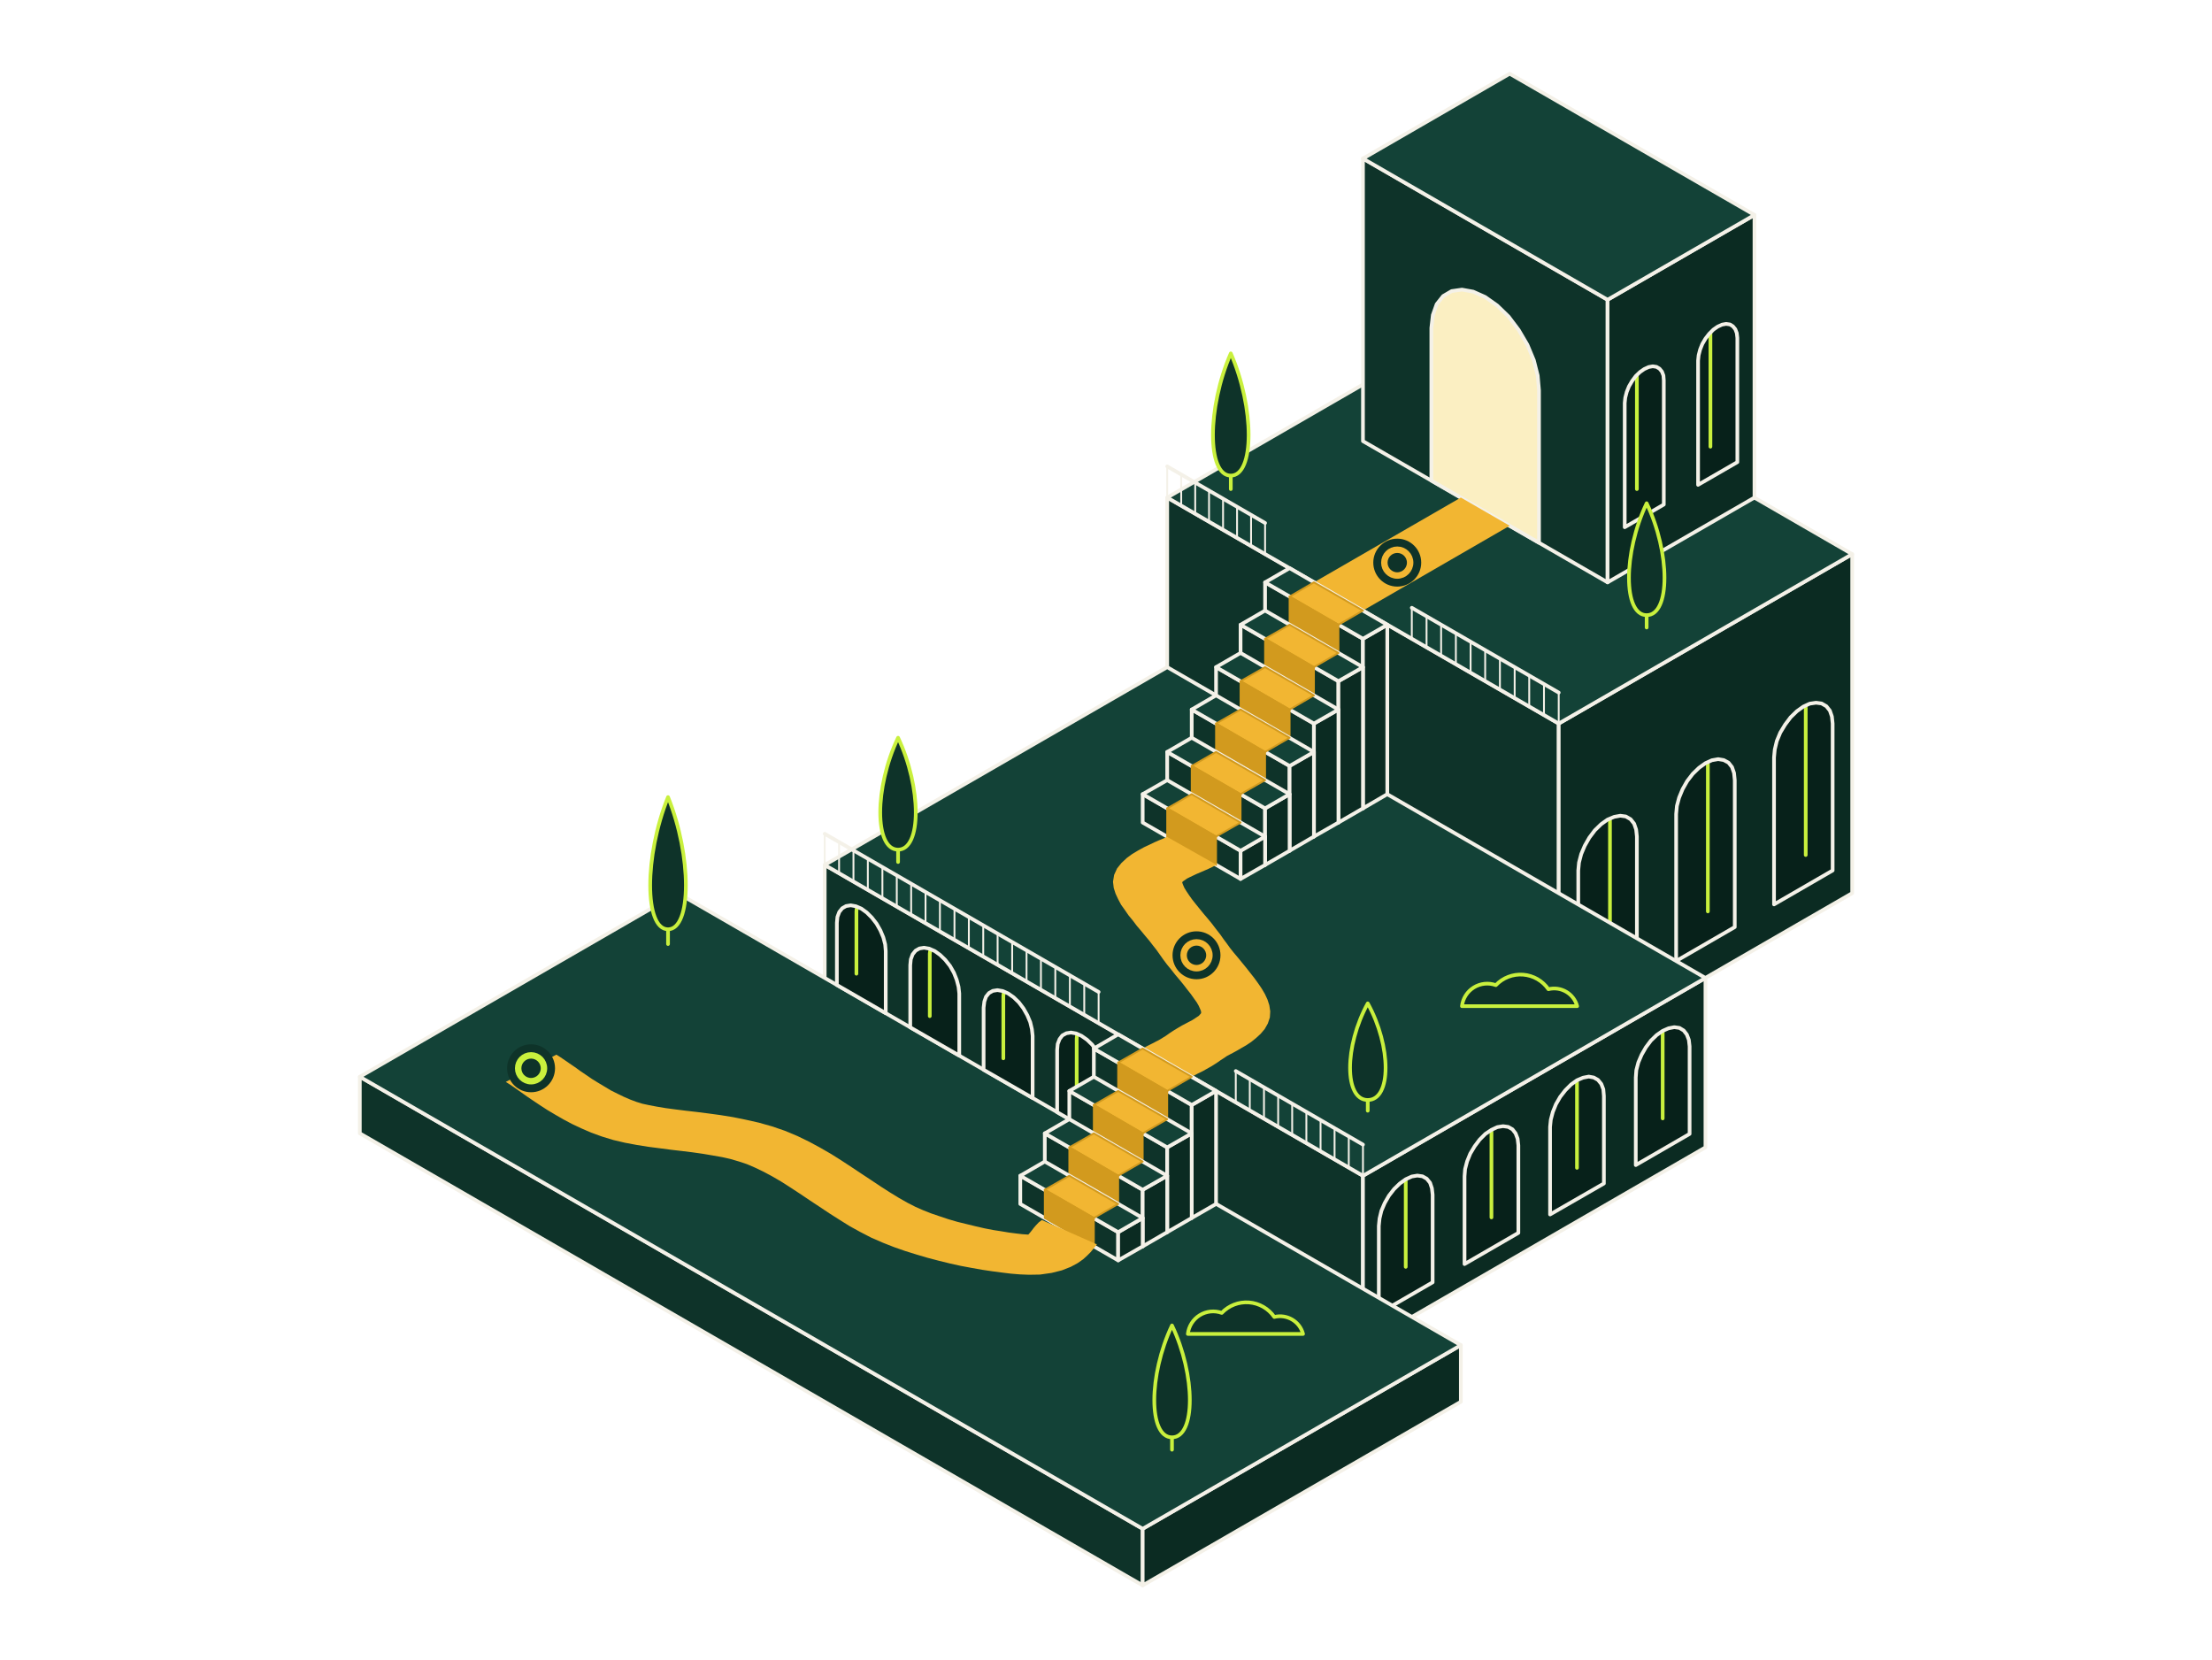
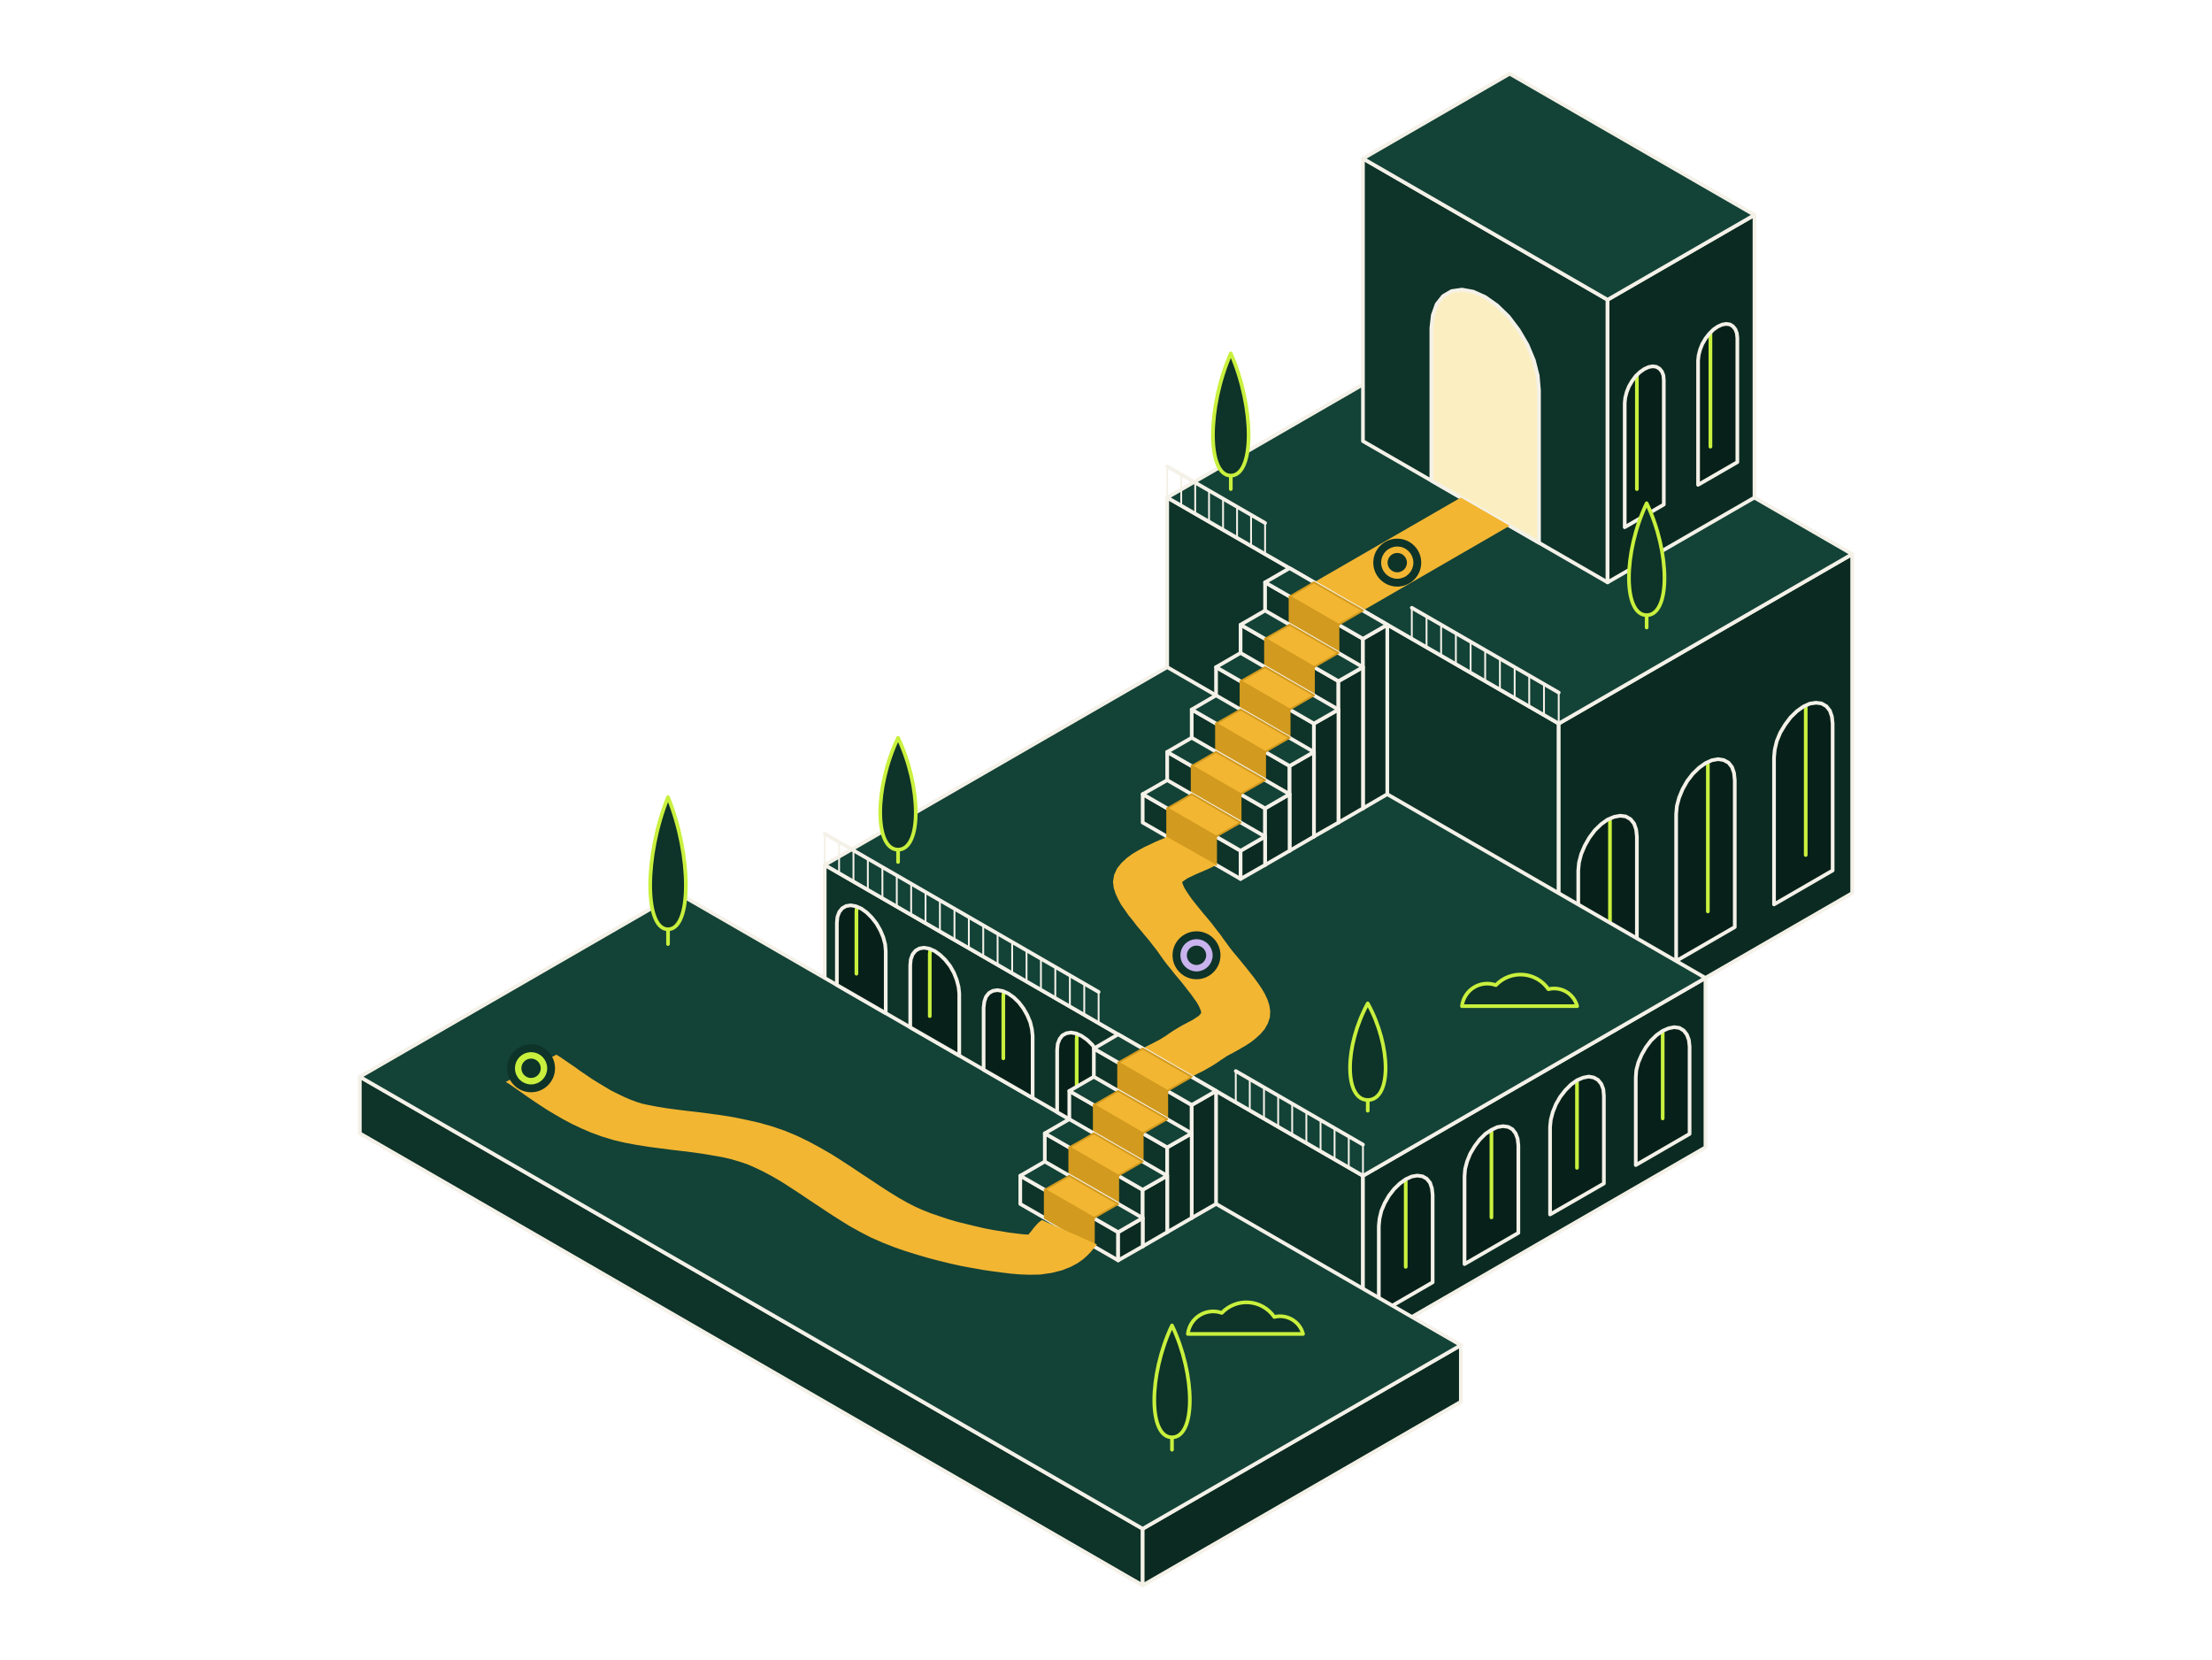
<svg xmlns="http://www.w3.org/2000/svg" viewBox="0 0 1200 900" width="1200" height="900" role="img" aria-label="A path climbing three terraces to a lit doorway">
  <defs>
    <clipPath id="net-s-terraces-a0">
      <path d="M994.2 472.2L994.2 392.5L993.8 388.7L992.7 385.5L990.8 383.1L988.2 381.6L985.2 381.2L981.8 381.7L978.3 383.3L974.8 385.8L971.4 389.1L968.4 393.1L965.8 397.4L963.9 402L962.8 406.6L962.4 410.9L962.4 490.6Z" />
    </clipPath>
    <clipPath id="net-s-terraces-a1">
      <path d="M941.1 502.9L941.1 423.2L940.7 419.3L939.6 416.1L937.7 413.7L935.1 412.3L932.1 411.8L928.7 412.4L925.2 414L921.7 416.5L918.3 419.8L915.3 423.7L912.8 428.1L910.9 432.7L909.7 437.2L909.3 441.6L909.3 521.3Z" />
    </clipPath>
    <clipPath id="net-s-terraces-a2">
      <path d="M888 533.5L888 453.8L887.6 450L886.5 446.8L884.6 444.4L882 442.9L879 442.5L875.7 443.1L872.1 444.6L868.6 447.1L865.2 450.4L862.2 454.4L859.7 458.8L857.8 463.3L856.6 467.9L856.2 472.2L856.2 551.9Z" />
    </clipPath>
    <clipPath id="net-s-terraces-a3">
      <path d="M942.5 250.7L942.5 183.3L942.2 180.7L941.4 178.6L940.1 177L938.5 176L936.4 175.7L934.2 176.1L931.8 177.2L929.5 178.8L927.2 181.1L925.2 183.7L923.5 186.6L922.3 189.6L921.5 192.7L921.2 195.6L921.2 263Z" />
    </clipPath>
    <clipPath id="net-s-terraces-a4">
      <path d="M902.6 273.7L902.6 206.3L902.4 203.7L901.6 201.6L900.3 200L898.6 199L896.6 198.7L894.4 199.1L892 200.2L889.7 201.8L887.4 204L885.4 206.7L883.7 209.6L882.5 212.6L881.7 215.7L881.4 218.6L881.4 286Z" />
    </clipPath>
    <clipPath id="net-s-terraces-a5">
      <path d="M776.5 260.7L776.5 177.9L777.3 170.9L779.4 165L782.9 160.6L787.5 157.9L793.1 157.1L799.2 158.2L805.7 161.1L812.2 165.7L818.4 171.7L823.9 179L828.6 187L832.1 195.4L834.2 203.7L834.9 211.7L834.9 294.4Z" />
    </clipPath>
    <clipPath id="net-s-terraces-a6">
      <path d="M916.6 615.1L916.6 567.6L916.2 564.1L915.1 561.2L913.4 559L911.1 557.6L908.3 557.2L905.2 557.8L902 559.2L898.7 561.5L895.6 564.5L892.9 568.1L890.6 572.1L888.8 576.3L887.7 580.5L887.4 584.5L887.4 632Z" />
    </clipPath>
    <clipPath id="net-s-terraces-a7">
      <path d="M870.1 642L870.1 594.5L869.8 590.9L868.7 588L866.9 585.8L864.6 584.5L861.9 584L858.8 584.6L855.5 586L852.3 588.3L849.2 591.4L846.4 595L844.1 599L842.4 603.2L841.3 607.4L840.9 611.3L840.9 658.8Z" />
    </clipPath>
    <clipPath id="net-s-terraces-a8">
      <path d="M823.7 668.8L823.7 621.3L823.3 617.7L822.2 614.8L820.5 612.6L818.2 611.3L815.4 610.9L812.3 611.4L809.1 612.9L805.8 615.1L802.7 618.2L800 621.8L797.6 625.8L795.9 630L794.8 634.2L794.5 638.1L794.5 685.7Z" />
    </clipPath>
    <clipPath id="net-s-terraces-a9">
      <path d="M777.2 695.6L777.2 648.1L776.8 644.6L775.8 641.6L774 639.4L771.7 638.1L768.9 637.7L765.9 638.2L762.6 639.7L759.4 642L756.3 645L753.5 648.6L751.2 652.6L749.4 656.8L748.4 661L748 665L748 712.5Z" />
    </clipPath>
    <clipPath id="net-s-terraces-a10">
      <path d="M454 534.3L454 500.6L454.3 497.4L455.3 494.7L456.9 492.7L459 491.5L461.5 491.1L464.3 491.6L467.3 492.9L470.2 495L473 497.8L475.5 501L477.6 504.7L479.2 508.5L480.2 512.3L480.5 515.9L480.5 549.6Z" />
    </clipPath>
    <clipPath id="net-s-terraces-a11">
      <path d="M493.8 557.3L493.8 523.6L494.1 520.4L495.1 517.7L496.7 515.7L498.8 514.5L501.3 514.1L504.1 514.6L507.1 515.9L510 518L512.8 520.7L515.4 524L517.5 527.7L519 531.5L520 535.3L520.4 538.9L520.4 572.6Z" />
    </clipPath>
    <clipPath id="net-s-terraces-a12">
      <path d="M533.6 580.3L533.6 546.6L534 543.3L534.9 540.7L536.5 538.7L538.6 537.5L541.1 537.1L544 537.6L546.9 538.9L549.9 541L552.7 543.7L555.2 547L557.3 550.7L558.9 554.5L559.8 558.3L560.2 561.9L560.2 595.6Z" />
    </clipPath>
    <clipPath id="net-s-terraces-a13">
      <path d="M573.5 603.3L573.5 569.6L573.8 566.3L574.8 563.7L576.3 561.7L578.5 560.5L581 560.1L583.8 560.6L586.7 561.9L589.7 564L592.5 566.7L595 570L597.1 573.7L598.7 577.5L599.7 581.3L600 584.9L600 618.6Z" />
    </clipPath>
  </defs>
  <g stroke-linejoin="round" stroke-linecap="round">
    <path d="M633.2 453.8L845.6 576.4L845.6 392.5L633.2 269.9Z" fill="#0E3329" stroke="#F4F1E8" stroke-width="2" />
    <path d="M1004.8 484.5L845.6 576.4L845.6 392.5L1004.8 300.6Z" fill="#0B2B22" stroke="#F4F1E8" stroke-width="2" />
    <path d="M792.5 177.9L1004.8 300.6L845.6 392.5L633.2 269.9Z" fill="#134237" stroke="#F4F1E8" stroke-width="2" />
    <path d="M994.2 472.2L994.2 392.5L993.8 388.7L992.7 385.5L990.8 383.1L988.2 381.6L985.2 381.2L981.8 381.7L978.3 383.3L974.8 385.8L971.4 389.1L968.4 393.1L965.8 397.4L963.9 402L962.8 406.6L962.4 410.9L962.4 490.6Z" fill="#07211A" />
    <path d="M979.6 463.8L979.6 384.1L979.2 380.2L978 377L976.2 374.6L973.6 373.2L970.6 372.7L967.2 373.3L963.7 374.9L960.2 377.4L956.8 380.7L953.8 384.6L951.2 389L949.3 393.6L948.2 398.2L947.8 402.5L947.8 482.2" fill="none" stroke="#C9F03D" stroke-width="2" clip-path="url(#net-s-terraces-a0)" />
    <path d="M994.2 472.2L994.2 392.5L993.8 388.7L992.7 385.5L990.8 383.1L988.2 381.6L985.2 381.2L981.8 381.7L978.3 383.3L974.8 385.8L971.4 389.1L968.4 393.1L965.8 397.4L963.9 402L962.8 406.6L962.4 410.9L962.4 490.6Z" fill="none" stroke="#F4F1E8" stroke-width="2" />
    <path d="M941.1 502.9L941.1 423.2L940.7 419.3L939.6 416.1L937.7 413.7L935.1 412.3L932.1 411.8L928.7 412.4L925.2 414L921.7 416.5L918.3 419.8L915.3 423.7L912.8 428.1L910.9 432.7L909.7 437.2L909.3 441.6L909.3 521.3Z" fill="#07211A" />
    <path d="M926.5 494.4L926.5 414.7L926.1 410.9L925 407.7L923.1 405.3L920.5 403.8L917.5 403.4L914.1 404L910.6 405.6L907.1 408.1L903.7 411.4L900.7 415.3L898.2 419.7L896.3 424.2L895.1 428.8L894.7 433.1L894.7 512.8" fill="none" stroke="#C9F03D" stroke-width="2" clip-path="url(#net-s-terraces-a1)" />
    <path d="M941.1 502.9L941.1 423.2L940.7 419.3L939.6 416.1L937.7 413.7L935.1 412.3L932.1 411.8L928.7 412.4L925.2 414L921.7 416.5L918.3 419.8L915.3 423.7L912.8 428.1L910.9 432.7L909.7 437.2L909.3 441.6L909.3 521.3Z" fill="none" stroke="#F4F1E8" stroke-width="2" />
    <path d="M888 533.5L888 453.8L887.6 450L886.5 446.8L884.6 444.4L882 442.9L879 442.5L875.7 443.1L872.1 444.6L868.6 447.1L865.2 450.4L862.2 454.4L859.7 458.8L857.8 463.3L856.6 467.9L856.2 472.2L856.2 551.9Z" fill="#07211A" />
    <path d="M873.4 525.1L873.4 445.4L873 441.5L871.9 438.3L870 435.9L867.4 434.5L864.4 434L861.1 434.6L857.5 436.2L854 438.7L850.6 442L847.6 446L845.1 450.3L843.2 454.9L842 459.5L841.6 463.8L841.6 543.5" fill="none" stroke="#C9F03D" stroke-width="2" clip-path="url(#net-s-terraces-a2)" />
    <path d="M888 533.5L888 453.8L887.6 450L886.5 446.8L884.6 444.4L882 442.9L879 442.5L875.7 443.1L872.1 444.6L868.6 447.1L865.2 450.4L862.2 454.4L859.7 458.8L857.8 463.3L856.6 467.9L856.2 472.2L856.2 551.9Z" fill="none" stroke="#F4F1E8" stroke-width="2" />
    <path d="M739.4 239.3L872.1 315.9L872.1 162.6L739.4 86Z" fill="#0E3329" stroke="#F4F1E8" stroke-width="2" />
    <path d="M951.8 269.9L872.1 315.9L872.1 162.6L951.8 116.6Z" fill="#0B2B22" stroke="#F4F1E8" stroke-width="2" />
    <path d="M819 40L951.8 116.6L872.1 162.6L739.4 86Z" fill="#134237" stroke="#F4F1E8" stroke-width="2" />
    <path d="M942.5 250.7L942.5 183.3L942.2 180.7L941.4 178.6L940.1 177L938.5 176L936.4 175.7L934.2 176.1L931.8 177.2L929.5 178.8L927.2 181.1L925.2 183.7L923.5 186.6L922.3 189.6L921.5 192.7L921.2 195.6L921.2 263Z" fill="#07211A" />
    <path d="M927.9 242.3L927.9 174.9L927.6 172.3L926.8 170.2L925.5 168.6L923.9 167.6L921.8 167.3L919.6 167.7L917.2 168.7L914.9 170.4L912.6 172.6L910.6 175.2L908.9 178.2L907.7 181.2L906.9 184.3L906.6 187.1L906.6 254.6" fill="none" stroke="#C9F03D" stroke-width="2" clip-path="url(#net-s-terraces-a3)" />
    <path d="M942.5 250.7L942.5 183.3L942.2 180.7L941.4 178.6L940.1 177L938.5 176L936.4 175.7L934.2 176.1L931.8 177.2L929.5 178.8L927.2 181.1L925.2 183.7L923.5 186.6L922.3 189.6L921.5 192.7L921.2 195.6L921.2 263Z" fill="none" stroke="#F4F1E8" stroke-width="2" />
    <path d="M902.6 273.7L902.6 206.3L902.4 203.7L901.6 201.6L900.3 200L898.6 199L896.6 198.7L894.4 199.1L892 200.2L889.7 201.8L887.4 204L885.4 206.7L883.7 209.6L882.5 212.6L881.7 215.7L881.4 218.6L881.4 286Z" fill="#07211A" />
    <path d="M888 265.3L888 197.9L887.8 195.3L887 193.2L885.7 191.6L884 190.6L882 190.3L879.8 190.7L877.4 191.7L875.1 193.4L872.8 195.6L870.8 198.2L869.1 201.1L867.9 204.2L867.1 207.2L866.8 210.1L866.8 277.6" fill="none" stroke="#C9F03D" stroke-width="2" clip-path="url(#net-s-terraces-a4)" />
    <path d="M902.6 273.7L902.6 206.3L902.4 203.7L901.6 201.6L900.3 200L898.6 199L896.6 198.7L894.4 199.1L892 200.2L889.7 201.8L887.4 204L885.4 206.7L883.7 209.6L882.5 212.6L881.7 215.7L881.4 218.6L881.4 286Z" fill="none" stroke="#F4F1E8" stroke-width="2" />
    <path d="M776.5 260.7L776.5 177.9L777.3 170.9L779.4 165L782.9 160.6L787.5 157.9L793.1 157.1L799.2 158.2L805.7 161.1L812.2 165.7L818.4 171.7L823.9 179L828.6 187L832.1 195.4L834.2 203.7L834.9 211.7L834.9 294.4Z" fill="#FBEFC2" />
    <path d="M776.5 260.7L776.5 177.9L777.3 170.9L779.4 165L782.9 160.6L787.5 157.9L793.1 157.1L799.2 158.2L805.7 161.1L812.2 165.7L818.4 171.7L823.9 179L828.6 187L832.1 195.4L834.2 203.7L834.9 211.7L834.9 294.4Z" fill="none" stroke="#F4F1E8" stroke-width="2" />
    <path d="M792.5 269.9L712.8 315.9L739.4 331.2L819 285.2Z" fill="#F2B632" />
    <path d="M667.7 265.3V258" stroke="#C9F03D" stroke-width="2" />
    <path d="M667.7 258C654.8 258 654.8 221.2 667.7 191.7C680.6 221.2 680.6 258 667.7 258Z" fill="#0E3329" stroke="#C9F03D" stroke-width="2" stroke-linejoin="round" />
    <path d="M893.3 340.4V333.7" stroke="#C9F03D" stroke-width="2" />
    <path d="M893.3 333.7C880.5 333.7 880.5 299.9 893.3 273C906.2 299.9 906.2 333.7 893.3 333.7Z" fill="#0E3329" stroke="#C9F03D" stroke-width="2" stroke-linejoin="round" />
    <path d="M765.9 346.5L765.9 329.7M773.9 351.1L773.9 334.3M781.8 355.7L781.8 338.9M789.8 360.3L789.8 343.5M797.8 364.9L797.8 348.1M805.7 369.5L805.7 352.7M813.7 374.1L813.7 357.3M821.7 378.7L821.7 361.9M829.6 383.3L829.6 366.5M837.6 387.9L837.6 371.1M845.6 392.5L845.6 375.7" fill="none" stroke="#F4F1E8" stroke-width="1" />
    <path d="M765.9 329.7L845.6 375.7" fill="none" stroke="#F4F1E8" stroke-width="2" />
    <path d="M633.2 269.9L633.2 253M640.8 274.3L640.8 257.4M648.4 278.7L648.4 261.8M655.9 283L655.9 266.2M663.5 287.4L663.5 270.6M671.1 291.8L671.1 274.9M678.7 296.2L678.7 279.3M686.3 300.6L686.3 283.7" fill="none" stroke="#F4F1E8" stroke-width="1" />
    <path d="M633.2 253L686.3 283.7" fill="none" stroke="#F4F1E8" stroke-width="2" />
    <path d="M447.4 561.1L739.4 729.7L739.4 637.8L447.4 469.2Z" fill="#0E3329" stroke="#F4F1E8" stroke-width="2" />
    <path d="M925.2 622.4L739.4 729.7L739.4 637.8L925.2 530.5Z" fill="#0B2B22" stroke="#F4F1E8" stroke-width="2" />
    <path d="M633.2 361.9L925.2 530.5L739.4 637.8L447.4 469.2Z" fill="#134237" stroke="#F4F1E8" stroke-width="2" />
    <path d="M916.6 615.1L916.6 567.6L916.2 564.1L915.1 561.2L913.4 559L911.1 557.6L908.3 557.2L905.2 557.8L902 559.2L898.7 561.5L895.6 564.5L892.9 568.1L890.6 572.1L888.8 576.3L887.7 580.5L887.4 584.5L887.4 632Z" fill="#07211A" />
    <path d="M902 606.7L902 559.2L901.6 555.7L900.5 552.7L898.8 550.5L896.5 549.2L893.7 548.8L890.6 549.3L887.4 550.8L884.1 553.1L881 556.1L878.3 559.7L876 563.7L874.2 567.9L873.1 572.1L872.8 576.1L872.8 623.6" fill="none" stroke="#C9F03D" stroke-width="2" clip-path="url(#net-s-terraces-a6)" />
    <path d="M916.6 615.1L916.6 567.6L916.2 564.1L915.1 561.2L913.4 559L911.1 557.6L908.3 557.2L905.2 557.8L902 559.2L898.7 561.5L895.6 564.5L892.9 568.1L890.6 572.1L888.8 576.3L887.7 580.5L887.4 584.5L887.4 632Z" fill="none" stroke="#F4F1E8" stroke-width="2" />
    <path d="M870.1 642L870.1 594.5L869.8 590.9L868.7 588L866.9 585.8L864.6 584.5L861.9 584L858.8 584.6L855.5 586L852.3 588.3L849.2 591.4L846.4 595L844.1 599L842.4 603.2L841.3 607.4L840.9 611.3L840.9 658.8Z" fill="#07211A" />
    <path d="M855.5 633.5L855.5 586L855.2 582.5L854.1 579.5L852.3 577.4L850 576L847.3 575.6L844.2 576.1L840.9 577.6L837.7 579.9L834.6 582.9L831.8 586.5L829.5 590.5L827.8 594.7L826.7 598.9L826.3 602.9L826.3 650.4" fill="none" stroke="#C9F03D" stroke-width="2" clip-path="url(#net-s-terraces-a7)" />
    <path d="M870.1 642L870.1 594.5L869.8 590.9L868.7 588L866.9 585.8L864.6 584.5L861.9 584L858.8 584.6L855.5 586L852.3 588.3L849.2 591.4L846.4 595L844.1 599L842.4 603.2L841.3 607.4L840.9 611.3L840.9 658.8Z" fill="none" stroke="#F4F1E8" stroke-width="2" />
    <path d="M823.7 668.8L823.7 621.3L823.3 617.7L822.2 614.8L820.5 612.6L818.2 611.3L815.4 610.9L812.3 611.4L809.1 612.9L805.8 615.1L802.7 618.2L800 621.8L797.6 625.8L795.9 630L794.8 634.2L794.5 638.1L794.5 685.7Z" fill="#07211A" />
    <path d="M809.1 660.4L809.1 612.9L808.7 609.3L807.6 606.4L805.9 604.2L803.6 602.8L800.8 602.4L797.7 603L794.5 604.4L791.2 606.7L788.1 609.7L785.4 613.4L783 617.4L781.3 621.6L780.2 625.7L779.9 629.7L779.9 677.2" fill="none" stroke="#C9F03D" stroke-width="2" clip-path="url(#net-s-terraces-a8)" />
    <path d="M823.7 668.8L823.7 621.3L823.3 617.7L822.2 614.8L820.5 612.6L818.2 611.3L815.4 610.9L812.3 611.4L809.1 612.9L805.8 615.1L802.7 618.2L800 621.8L797.6 625.8L795.9 630L794.8 634.2L794.5 638.1L794.5 685.7Z" fill="none" stroke="#F4F1E8" stroke-width="2" />
    <path d="M777.2 695.6L777.2 648.1L776.8 644.6L775.8 641.6L774 639.4L771.7 638.1L768.9 637.7L765.9 638.2L762.6 639.7L759.4 642L756.3 645L753.5 648.6L751.2 652.6L749.4 656.8L748.4 661L748 665L748 712.5Z" fill="#07211A" />
    <path d="M762.6 687.2L762.6 639.7L762.2 636.1L761.2 633.2L759.4 631L757.1 629.7L754.3 629.3L751.3 629.8L748 631.2L744.8 633.5L741.7 636.6L738.9 640.2L736.6 644.2L734.8 648.4L733.8 652.6L733.4 656.5L733.4 704" fill="none" stroke="#C9F03D" stroke-width="2" clip-path="url(#net-s-terraces-a9)" />
    <path d="M777.2 695.6L777.2 648.1L776.8 644.6L775.8 641.6L774 639.4L771.7 638.1L768.9 637.7L765.9 638.2L762.6 639.7L759.4 642L756.3 645L753.5 648.6L751.2 652.6L749.4 656.8L748.4 661L748 665L748 712.5Z" fill="none" stroke="#F4F1E8" stroke-width="2" />
    <path d="M686.3 407.9L739.4 438.5L739.4 346.5L686.3 315.9Z" fill="#0E3329" stroke="#F4F1E8" stroke-width="2" />
    <path d="M752.6 430.8L739.4 438.5L739.4 346.5L752.6 338.9Z" fill="#0B2B22" stroke="#F4F1E8" stroke-width="2" />
    <path d="M699.6 308.2L752.6 338.9L739.4 346.5L686.3 315.9Z" fill="#134237" stroke="#F4F1E8" stroke-width="2" />
    <path d="M712.8 315.9L739.4 331.2L726.1 338.9L699.6 323.6Z" fill="#F2B632" stroke="#D29A1E" stroke-width="1" />
    <path d="M699.6 338.9L726.1 354.2L726.1 338.9L699.6 323.6Z" fill="#D29A1E" stroke="#D29A1E" stroke-width="1" />
    <path d="M673 415.5L726.1 446.2L726.1 369.5L673 338.9Z" fill="#0E3329" stroke="#F4F1E8" stroke-width="2" />
    <path d="M739.4 438.5L726.1 446.2L726.1 369.5L739.4 361.9Z" fill="#0B2B22" stroke="#F4F1E8" stroke-width="2" />
    <path d="M686.3 331.2L739.4 361.9L726.1 369.5L673 338.9Z" fill="#134237" stroke="#F4F1E8" stroke-width="2" />
    <path d="M699.6 338.9L726.1 354.2L712.8 361.9L686.3 346.5Z" fill="#F2B632" stroke="#D29A1E" stroke-width="1" />
    <path d="M686.3 361.9L712.8 377.2L712.8 361.9L686.3 346.5Z" fill="#D29A1E" stroke="#D29A1E" stroke-width="1" />
    <path d="M659.7 423.2L712.8 453.8L712.8 392.5L659.7 361.9Z" fill="#0E3329" stroke="#F4F1E8" stroke-width="2" />
    <path d="M726.1 446.2L712.8 453.8L712.8 392.5L726.1 384.9Z" fill="#0B2B22" stroke="#F4F1E8" stroke-width="2" />
    <path d="M673 354.2L726.1 384.9L712.8 392.5L659.7 361.9Z" fill="#134237" stroke="#F4F1E8" stroke-width="2" />
    <path d="M686.3 361.9L712.8 377.2L699.6 384.9L673 369.5Z" fill="#F2B632" stroke="#D29A1E" stroke-width="1" />
    <path d="M673 384.9L699.6 400.2L699.6 384.9L673 369.5Z" fill="#D29A1E" stroke="#D29A1E" stroke-width="1" />
    <path d="M646.5 430.8L699.6 461.5L699.6 415.5L646.5 384.9Z" fill="#0E3329" stroke="#F4F1E8" stroke-width="2" />
    <path d="M712.8 453.8L699.6 461.5L699.6 415.5L712.8 407.9Z" fill="#0B2B22" stroke="#F4F1E8" stroke-width="2" />
    <path d="M659.7 377.2L712.8 407.9L699.6 415.5L646.5 384.9Z" fill="#134237" stroke="#F4F1E8" stroke-width="2" />
    <path d="M673 384.9L699.6 400.2L686.3 407.9L659.7 392.5Z" fill="#F2B632" stroke="#D29A1E" stroke-width="1" />
    <path d="M659.7 407.9L686.3 423.2L686.3 407.9L659.7 392.5Z" fill="#D29A1E" stroke="#D29A1E" stroke-width="1" />
    <path d="M633.2 438.5L686.3 469.2L686.3 438.5L633.2 407.9Z" fill="#0E3329" stroke="#F4F1E8" stroke-width="2" />
    <path d="M699.6 461.5L686.3 469.2L686.3 438.5L699.6 430.8Z" fill="#0B2B22" stroke="#F4F1E8" stroke-width="2" />
    <path d="M646.5 400.2L699.6 430.8L686.3 438.5L633.2 407.9Z" fill="#134237" stroke="#F4F1E8" stroke-width="2" />
    <path d="M659.7 407.9L686.3 423.2L673 430.8L646.5 415.5Z" fill="#F2B632" stroke="#D29A1E" stroke-width="1" />
    <path d="M646.5 430.8L673 446.2L673 430.8L646.5 415.5Z" fill="#D29A1E" stroke="#D29A1E" stroke-width="1" />
    <path d="M619.9 446.2L673 476.8L673 461.5L619.9 430.8Z" fill="#0E3329" stroke="#F4F1E8" stroke-width="2" />
    <path d="M686.3 469.2L673 476.8L673 461.5L686.3 453.8Z" fill="#0B2B22" stroke="#F4F1E8" stroke-width="2" />
    <path d="M633.2 423.2L686.3 453.8L673 461.5L619.9 430.8Z" fill="#134237" stroke="#F4F1E8" stroke-width="2" />
    <path d="M646.5 430.8L673 446.2L659.7 453.8L633.2 438.5Z" fill="#F2B632" stroke="#D29A1E" stroke-width="1" />
    <path d="M633.2 453.8L659.7 469.2L659.7 453.8L633.2 438.5Z" fill="#D29A1E" stroke="#D29A1E" stroke-width="1" />
    <path d="M633 453.9L632.7 454.1L632.2 454.4L630.8 455L628.8 455.8L626.3 456.9L623.6 458.2L620.6 459.6L617.5 461.3L614.3 463.2L611.3 465.4L608.4 468.1L606 471.1L604.4 474.6L603.8 478.3L604.2 481.7L605.2 484.8L606.6 487.8L608.2 490.8L610.2 493.6L612.2 496.5L614.5 499.3L616.7 502.2L619 504.9L621.3 507.7L623.5 510.3L625.5 512.9L627.4 515.3L629.1 517.7L631 520.4L633.1 523.2L635.4 526L637.6 528.8L639.9 531.5L642.1 534.2L644.1 536.8L646 539.2L647.7 541.6L649.2 543.7L650.3 545.6L651 547.2L651.5 548.4L651.6 549.1L651.6 549.5L651.5 549.7L651.3 550L650.9 550.4L650.4 551L649.5 551.6L648.3 552.4L646.9 553.3L645.2 554.2L643.3 555.2L641.2 556.3L639 557.6L636.7 559L634.7 560.3L633.3 561.3L632.3 562L631.3 562.6L630.2 563.3L629.2 563.9L628.1 564.5L627.1 565L626 565.6L625 566.1L624 566.6L623 567.1L622 567.6L621 568.2L620.2 568.6L646.2 584.3L646.6 584L647.1 583.8L647.9 583.4L648.8 582.9L649.9 582.3L651.2 581.7L652.6 581L654 580.2L655.6 579.3L657.2 578.4L658.8 577.4L660.5 576.3L662.2 575.1L663.6 574.2L664.5 573.6L665.5 572.9L667 572.1L668.9 571.1L671.1 569.9L673.5 568.5L676.1 567L678.8 565.2L681.4 563.1L683.9 560.8L686.1 558.2L687.8 555.2L688.9 551.9L689.1 548.6L688.6 545.3L687.6 542.2L686.2 539.2L684.5 536.3L682.6 533.5L680.5 530.6L678.3 527.8L676.1 525L673.8 522.2L671.6 519.5L669.4 516.9L667.4 514.4L665.6 511.9L663.8 509.5L661.9 506.8L659.7 504L657.5 501.1L655.2 498.3L652.9 495.6L650.7 492.9L648.6 490.3L646.7 487.9L645 485.5L643.6 483.4L642.5 481.6L641.8 480L641.4 478.9L641.3 478.4L641.3 478.5L641.3 478.5L641.5 478.4L641.9 478L642.8 477.4L643.9 476.6L645.5 475.8L647.2 475L649.1 474.1L651.2 473.2L653.3 472.3L655.6 471.3L658.1 470.1L659.9 469.1Z" fill="#F2B632" />
    <path d="M487.2 467.6V460.9" stroke="#C9F03D" stroke-width="2" />
    <path d="M487.2 460.9C474.3 460.9 474.3 427.2 487.2 400.2C500 427.2 500 460.9 487.2 460.9Z" fill="#0E3329" stroke="#C9F03D" stroke-width="2" stroke-linejoin="round" />
    <path d="M793.1 545.8A13.8 13.8 0 0 1 811.5 534.4A18.4 18.4 0 0 1 840 536.6A12.9 12.9 0 0 1 855.6 545.8Z" fill="#0E3329" stroke="#C9F03D" stroke-width="2" stroke-linejoin="round" />
    <path d="M742 602.5V596.7" stroke="#C9F03D" stroke-width="2" />
    <path d="M742 596.7C729.2 596.7 729.2 567.6 742 544.3C754.9 567.6 754.9 596.7 742 596.7Z" fill="#0E3329" stroke="#C9F03D" stroke-width="2" stroke-linejoin="round" />
    <path d="M447.4 469.2L447.4 452.3M455.2 473.7L455.2 456.8M463 478.2L463 461.3M470.8 482.7L470.8 465.9M478.7 487.2L478.7 470.4M486.5 491.7L486.5 474.9M494.3 496.3L494.3 479.4M502.1 500.8L502.1 483.9M509.9 505.3L509.9 488.4M517.8 509.8L517.8 493M525.6 514.3L525.6 497.5M533.4 518.9L533.4 502M541.2 523.4L541.2 506.5M549.1 527.9L549.1 511M556.9 532.4L556.9 515.5M564.7 536.9L564.7 520.1M572.5 541.4L572.5 524.6M580.4 546L580.4 529.1M588.2 550.5L588.2 533.6M596 555L596 538.1" fill="none" stroke="#F4F1E8" stroke-width="1" />
    <path d="M447.4 452.3L596 538.1" fill="none" stroke="#F4F1E8" stroke-width="2" />
    <path d="M670.4 597.9L670.4 581M678 602.3L678 585.5M685.7 606.8L685.7 589.9M693.4 611.2L693.4 594.3M701 615.6L701 598.8M708.7 620L708.7 603.2M716.4 624.5L716.4 607.6M724 628.9L724 612M731.7 633.3L731.7 616.5M739.4 637.8L739.4 620.9" fill="none" stroke="#F4F1E8" stroke-width="1" />
    <path d="M670.4 581L739.4 620.9" fill="none" stroke="#F4F1E8" stroke-width="2" />
    <path d="M195.2 614.8L619.9 860L619.9 829.3L195.2 584.1Z" fill="#0E3329" stroke="#F4F1E8" stroke-width="2" />
    <path d="M792.5 760.4L619.9 860L619.9 829.3L792.5 729.7Z" fill="#0B2B22" stroke="#F4F1E8" stroke-width="2" />
    <path d="M367.7 484.5L792.5 729.7L619.9 829.3L195.2 584.1Z" fill="#134237" stroke="#F4F1E8" stroke-width="2" />
    <path d="M454 534.3L454 500.6L454.3 497.4L455.3 494.7L456.9 492.7L459 491.5L461.5 491.1L464.3 491.6L467.3 492.9L470.2 495L473 497.8L475.5 501L477.6 504.7L479.2 508.5L480.2 512.3L480.5 515.9L480.5 549.6Z" fill="#07211A" />
    <path d="M464.6 528.2L464.6 494.4L464.9 491.2L465.9 488.6L467.5 486.6L469.6 485.4L472.1 485L474.9 485.5L477.9 486.8L480.8 488.9L483.6 491.6L486.2 494.9L488.3 498.5L489.8 502.4L490.8 506.2L491.2 509.8L491.2 543.5" fill="none" stroke="#C9F03D" stroke-width="2" clip-path="url(#net-s-terraces-a10)" />
    <path d="M454 534.3L454 500.6L454.3 497.4L455.3 494.7L456.9 492.7L459 491.5L461.5 491.1L464.3 491.6L467.3 492.9L470.2 495L473 497.8L475.5 501L477.6 504.7L479.2 508.5L480.2 512.3L480.5 515.9L480.5 549.6Z" fill="none" stroke="#F4F1E8" stroke-width="2" />
    <path d="M493.8 557.3L493.8 523.6L494.1 520.4L495.1 517.7L496.7 515.7L498.8 514.5L501.3 514.1L504.1 514.6L507.1 515.9L510 518L512.8 520.7L515.4 524L517.5 527.7L519 531.5L520 535.3L520.4 538.9L520.4 572.6Z" fill="#07211A" />
    <path d="M504.4 551.2L504.4 517.4L504.8 514.2L505.7 511.5L507.3 509.6L509.4 508.3L511.9 508L514.7 508.5L517.7 509.8L520.7 511.9L523.5 514.6L526 517.9L528.1 521.5L529.7 525.4L530.6 529.2L531 532.8L531 566.5" fill="none" stroke="#C9F03D" stroke-width="2" clip-path="url(#net-s-terraces-a11)" />
    <path d="M493.8 557.3L493.8 523.6L494.1 520.4L495.1 517.7L496.7 515.7L498.8 514.5L501.3 514.1L504.1 514.6L507.1 515.9L510 518L512.8 520.7L515.4 524L517.5 527.7L519 531.5L520 535.3L520.4 538.9L520.4 572.6Z" fill="none" stroke="#F4F1E8" stroke-width="2" />
    <path d="M533.6 580.3L533.6 546.6L534 543.3L534.9 540.7L536.5 538.7L538.6 537.5L541.1 537.1L544 537.6L546.9 538.9L549.9 541L552.7 543.7L555.2 547L557.3 550.7L558.9 554.5L559.8 558.3L560.2 561.9L560.2 595.6Z" fill="#07211A" />
    <path d="M544.3 574.1L544.3 540.4L544.6 537.2L545.6 534.5L547.1 532.5L549.2 531.3L551.8 531L554.6 531.4L557.5 532.8L560.5 534.9L563.3 537.6L565.8 540.9L567.9 544.5L569.5 548.3L570.5 552.2L570.8 555.8L570.8 589.5" fill="none" stroke="#C9F03D" stroke-width="2" clip-path="url(#net-s-terraces-a12)" />
    <path d="M533.6 580.3L533.6 546.6L534 543.3L534.9 540.7L536.5 538.7L538.6 537.5L541.1 537.1L544 537.6L546.9 538.9L549.9 541L552.7 543.7L555.2 547L557.3 550.7L558.9 554.5L559.8 558.3L560.2 561.9L560.2 595.6Z" fill="none" stroke="#F4F1E8" stroke-width="2" />
    <path d="M573.5 603.3L573.5 569.6L573.8 566.3L574.8 563.7L576.3 561.7L578.5 560.5L581 560.1L583.8 560.6L586.7 561.9L589.7 564L592.5 566.7L595 570L597.1 573.7L598.7 577.5L599.7 581.3L600 584.9L600 618.6Z" fill="#07211A" />
    <path d="M584.1 597.1L584.1 563.4L584.4 560.2L585.4 557.5L587 555.5L589.1 554.3L591.6 553.9L594.4 554.4L597.3 555.8L600.3 557.8L603.1 560.6L605.6 563.9L607.7 567.5L609.3 571.3L610.3 575.1L610.6 578.7L610.6 612.5" fill="none" stroke="#C9F03D" stroke-width="2" clip-path="url(#net-s-terraces-a13)" />
    <path d="M573.5 603.3L573.5 569.6L573.8 566.3L574.8 563.7L576.3 561.7L578.5 560.5L581 560.1L583.8 560.6L586.7 561.9L589.7 564L592.5 566.7L595 570L597.1 573.7L598.7 577.5L599.7 581.3L600 584.9L600 618.6Z" fill="none" stroke="#F4F1E8" stroke-width="2" />
    <path d="M593.4 630.1L646.5 660.7L646.5 599.4L593.4 568.8Z" fill="#0E3329" stroke="#F4F1E8" stroke-width="2" />
    <path d="M659.7 653.1L646.5 660.7L646.5 599.4L659.7 591.8Z" fill="#0B2B22" stroke="#F4F1E8" stroke-width="2" />
    <path d="M606.6 561.1L659.7 591.8L646.5 599.4L593.4 568.8Z" fill="#134237" stroke="#F4F1E8" stroke-width="2" />
    <path d="M619.9 568.8L646.5 584.1L633.2 591.8L606.6 576.4Z" fill="#F2B632" stroke="#D29A1E" stroke-width="1" />
    <path d="M606.6 591.8L633.2 607.1L633.2 591.8L606.6 576.4Z" fill="#D29A1E" stroke="#D29A1E" stroke-width="1" />
    <path d="M580.1 637.8L633.2 668.4L633.2 622.4L580.1 591.8Z" fill="#0E3329" stroke="#F4F1E8" stroke-width="2" />
    <path d="M646.5 660.7L633.2 668.4L633.2 622.4L646.5 614.8Z" fill="#0B2B22" stroke="#F4F1E8" stroke-width="2" />
    <path d="M593.4 584.1L646.5 614.8L633.2 622.4L580.1 591.8Z" fill="#134237" stroke="#F4F1E8" stroke-width="2" />
    <path d="M606.6 591.8L633.2 607.1L619.9 614.8L593.4 599.4Z" fill="#F2B632" stroke="#D29A1E" stroke-width="1" />
    <path d="M593.4 614.8L619.9 630.1L619.9 614.8L593.4 599.4Z" fill="#D29A1E" stroke="#D29A1E" stroke-width="1" />
    <path d="M566.8 645.4L619.9 676.1L619.9 645.4L566.8 614.8Z" fill="#0E3329" stroke="#F4F1E8" stroke-width="2" />
    <path d="M633.2 668.4L619.9 676.1L619.9 645.4L633.2 637.8Z" fill="#0B2B22" stroke="#F4F1E8" stroke-width="2" />
    <path d="M580.1 607.1L633.2 637.8L619.9 645.4L566.8 614.8Z" fill="#134237" stroke="#F4F1E8" stroke-width="2" />
    <path d="M593.4 614.8L619.9 630.1L606.6 637.8L580.1 622.4Z" fill="#F2B632" stroke="#D29A1E" stroke-width="1" />
    <path d="M580.1 637.8L606.6 653.1L606.6 637.8L580.1 622.4Z" fill="#D29A1E" stroke="#D29A1E" stroke-width="1" />
    <path d="M553.5 653.1L606.6 683.7L606.6 668.4L553.5 637.8Z" fill="#0E3329" stroke="#F4F1E8" stroke-width="2" />
    <path d="M619.9 676.1L606.6 683.7L606.6 668.4L619.9 660.7Z" fill="#0B2B22" stroke="#F4F1E8" stroke-width="2" />
    <path d="M566.8 630.1L619.9 660.7L606.6 668.4L553.5 637.8Z" fill="#134237" stroke="#F4F1E8" stroke-width="2" />
    <path d="M580.1 637.8L606.6 653.1L593.4 660.7L566.8 645.4Z" fill="#F2B632" stroke="#D29A1E" stroke-width="1" />
    <path d="M566.8 660.7L593.4 676.1L593.4 660.7L566.8 645.4Z" fill="#D29A1E" stroke="#D29A1E" stroke-width="1" />
    <path d="M565.2 661.8L563.5 663.1L561.8 664.9L560.7 666.2L559.8 667.4L559 668.4L558.3 669.2L557.7 669.9L557.3 670.3L557 670.5L557.2 670.4L557.8 670.2L558.7 670L559.6 669.9L559.5 669.8L557.6 669.7L554.6 669.5L551.2 669.1L547.3 668.6L543.1 667.9L538.6 667.2L534 666.3L529.2 665.2L524.3 664L519.4 662.8L514.6 661.4L509.8 659.8L505.1 658.2L500.8 656.5L496.7 654.7L492.4 652.5L487.8 649.9L482.9 646.9L477.9 643.7L472.8 640.3L467.5 636.8L462.1 633.2L456.6 629.6L450.9 626L445 622.6L438.9 619.3L432.5 616.2L425.8 613.4L418.8 611L411.7 609L404.6 607.4L397.7 606L390.9 604.9L384.3 604L378 603.2L371.9 602.5L366.3 601.8L361.1 601.1L356.3 600.3L352.1 599.5L348.4 598.7L345.2 597.7L342 596.5L338.5 595L335 593.3L331.4 591.5L327.9 589.4L324.4 587.3L321 585.2L317.8 583L314.7 580.9L311.8 578.8L309 576.9L306.4 575.1L303.9 573.4L301.8 572.1L274.4 586.9L276 587.9L277.8 589.1L280.1 590.7L282.8 592.6L285.9 594.8L289.3 597.1L292.9 599.5L296.9 602.1L301.1 604.6L305.6 607.2L310.3 609.7L315.4 612.1L320.7 614.4L326.5 616.5L332.7 618.4L339.1 619.9L345.5 621.1L351.8 622.1L358 622.9L364.1 623.7L370.1 624.4L375.8 625.1L381.4 625.9L386.7 626.8L391.8 627.7L396.6 628.8L401 630.1L405.2 631.5L409.4 633.3L414 635.5L418.7 638L423.7 640.9L428.7 644.1L433.9 647.5L439.1 651L444.4 654.5L449.8 658.1L455.3 661.6L460.9 665.1L466.7 668.3L472.7 671.4L478.9 674.1L485 676.5L491 678.6L497.1 680.5L503.2 682.3L509.3 683.9L515.4 685.4L521.3 686.7L527.2 687.8L532.8 688.8L538.2 689.6L543.5 690.3L548.4 690.9L553.2 691.3L558.2 691.5L564.2 691.4L570.5 690.5L576.1 689.1L580.9 687.2L584.6 685.2L587.6 683.1L589.8 681.1L591.6 679.3L593 677.6L594.1 676.2L594.9 675.2L595.3 674.7L595.1 674.8L595 675Z" fill="#F2B632" />
    <path d="M362.4 512.1V504.1" stroke="#C9F03D" stroke-width="2" />
    <path d="M362.4 504.1C349.5 504.1 349.5 464.3 362.4 432.4C375.3 464.3 375.3 504.1 362.4 504.1Z" fill="#0E3329" stroke="#C9F03D" stroke-width="2" stroke-linejoin="round" />
    <path d="M644.4 723.6A13.8 13.8 0 0 1 662.8 712.2A18.4 18.4 0 0 1 691.3 714.4A12.9 12.9 0 0 1 706.9 723.6Z" fill="#0E3329" stroke="#C9F03D" stroke-width="2" stroke-linejoin="round" />
    <path d="M635.8 786.4V779.7" stroke="#C9F03D" stroke-width="2" />
    <path d="M635.8 779.7C623 779.7 623 746 635.8 719C648.7 746 648.7 779.7 635.8 779.7Z" fill="#0E3329" stroke="#C9F03D" stroke-width="2" stroke-linejoin="round" />
    <circle cx="288.1" cy="579.5" r="13" fill="#0E3329" />
    <circle cx="288.1" cy="579.5" r="7" fill="#0E3329" stroke="#C9F03D" stroke-width="3.5" />
    <circle cx="649.1" cy="518.2" r="13" fill="#0E3329" />
-     <circle cx="649.1" cy="518.2" r="7" fill="#0E3329" stroke="#F2B632" stroke-width="3.5" />
+     <circle cx="649.1" cy="518.2" r="7" fill="#0E3329" stroke="#C9B3EE" stroke-width="3.5" />
    <circle cx="758" cy="305.2" r="13" fill="#0E3329" />
    <circle cx="758" cy="305.2" r="7" fill="#0E3329" stroke="#F2B632" stroke-width="3.5" />
  </g>
</svg>
